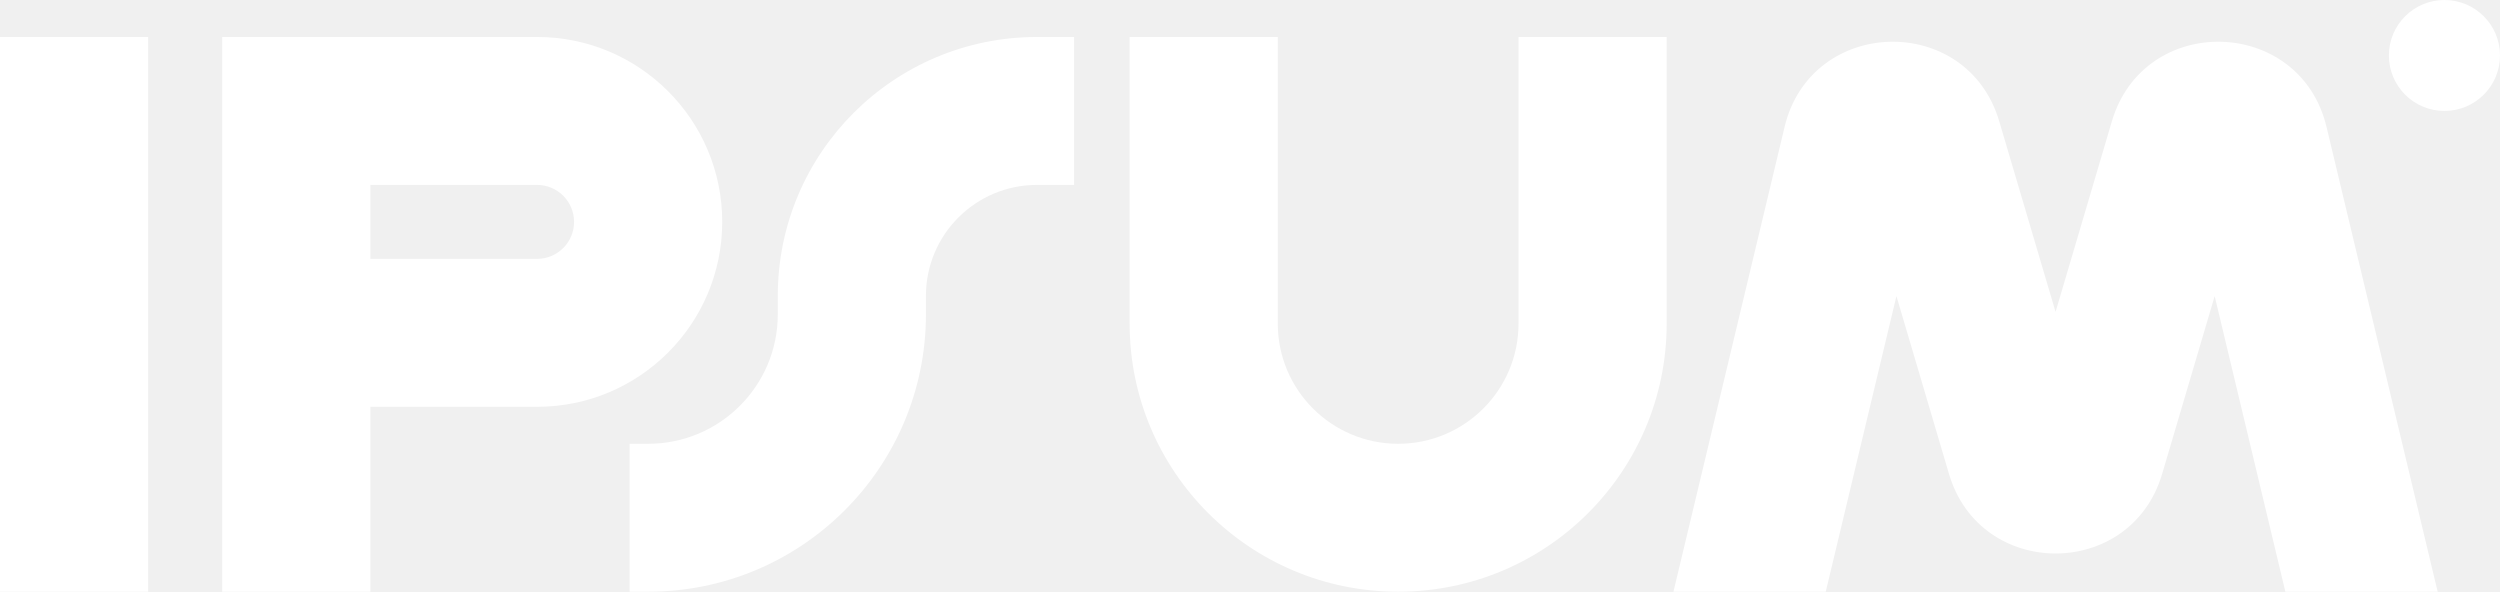
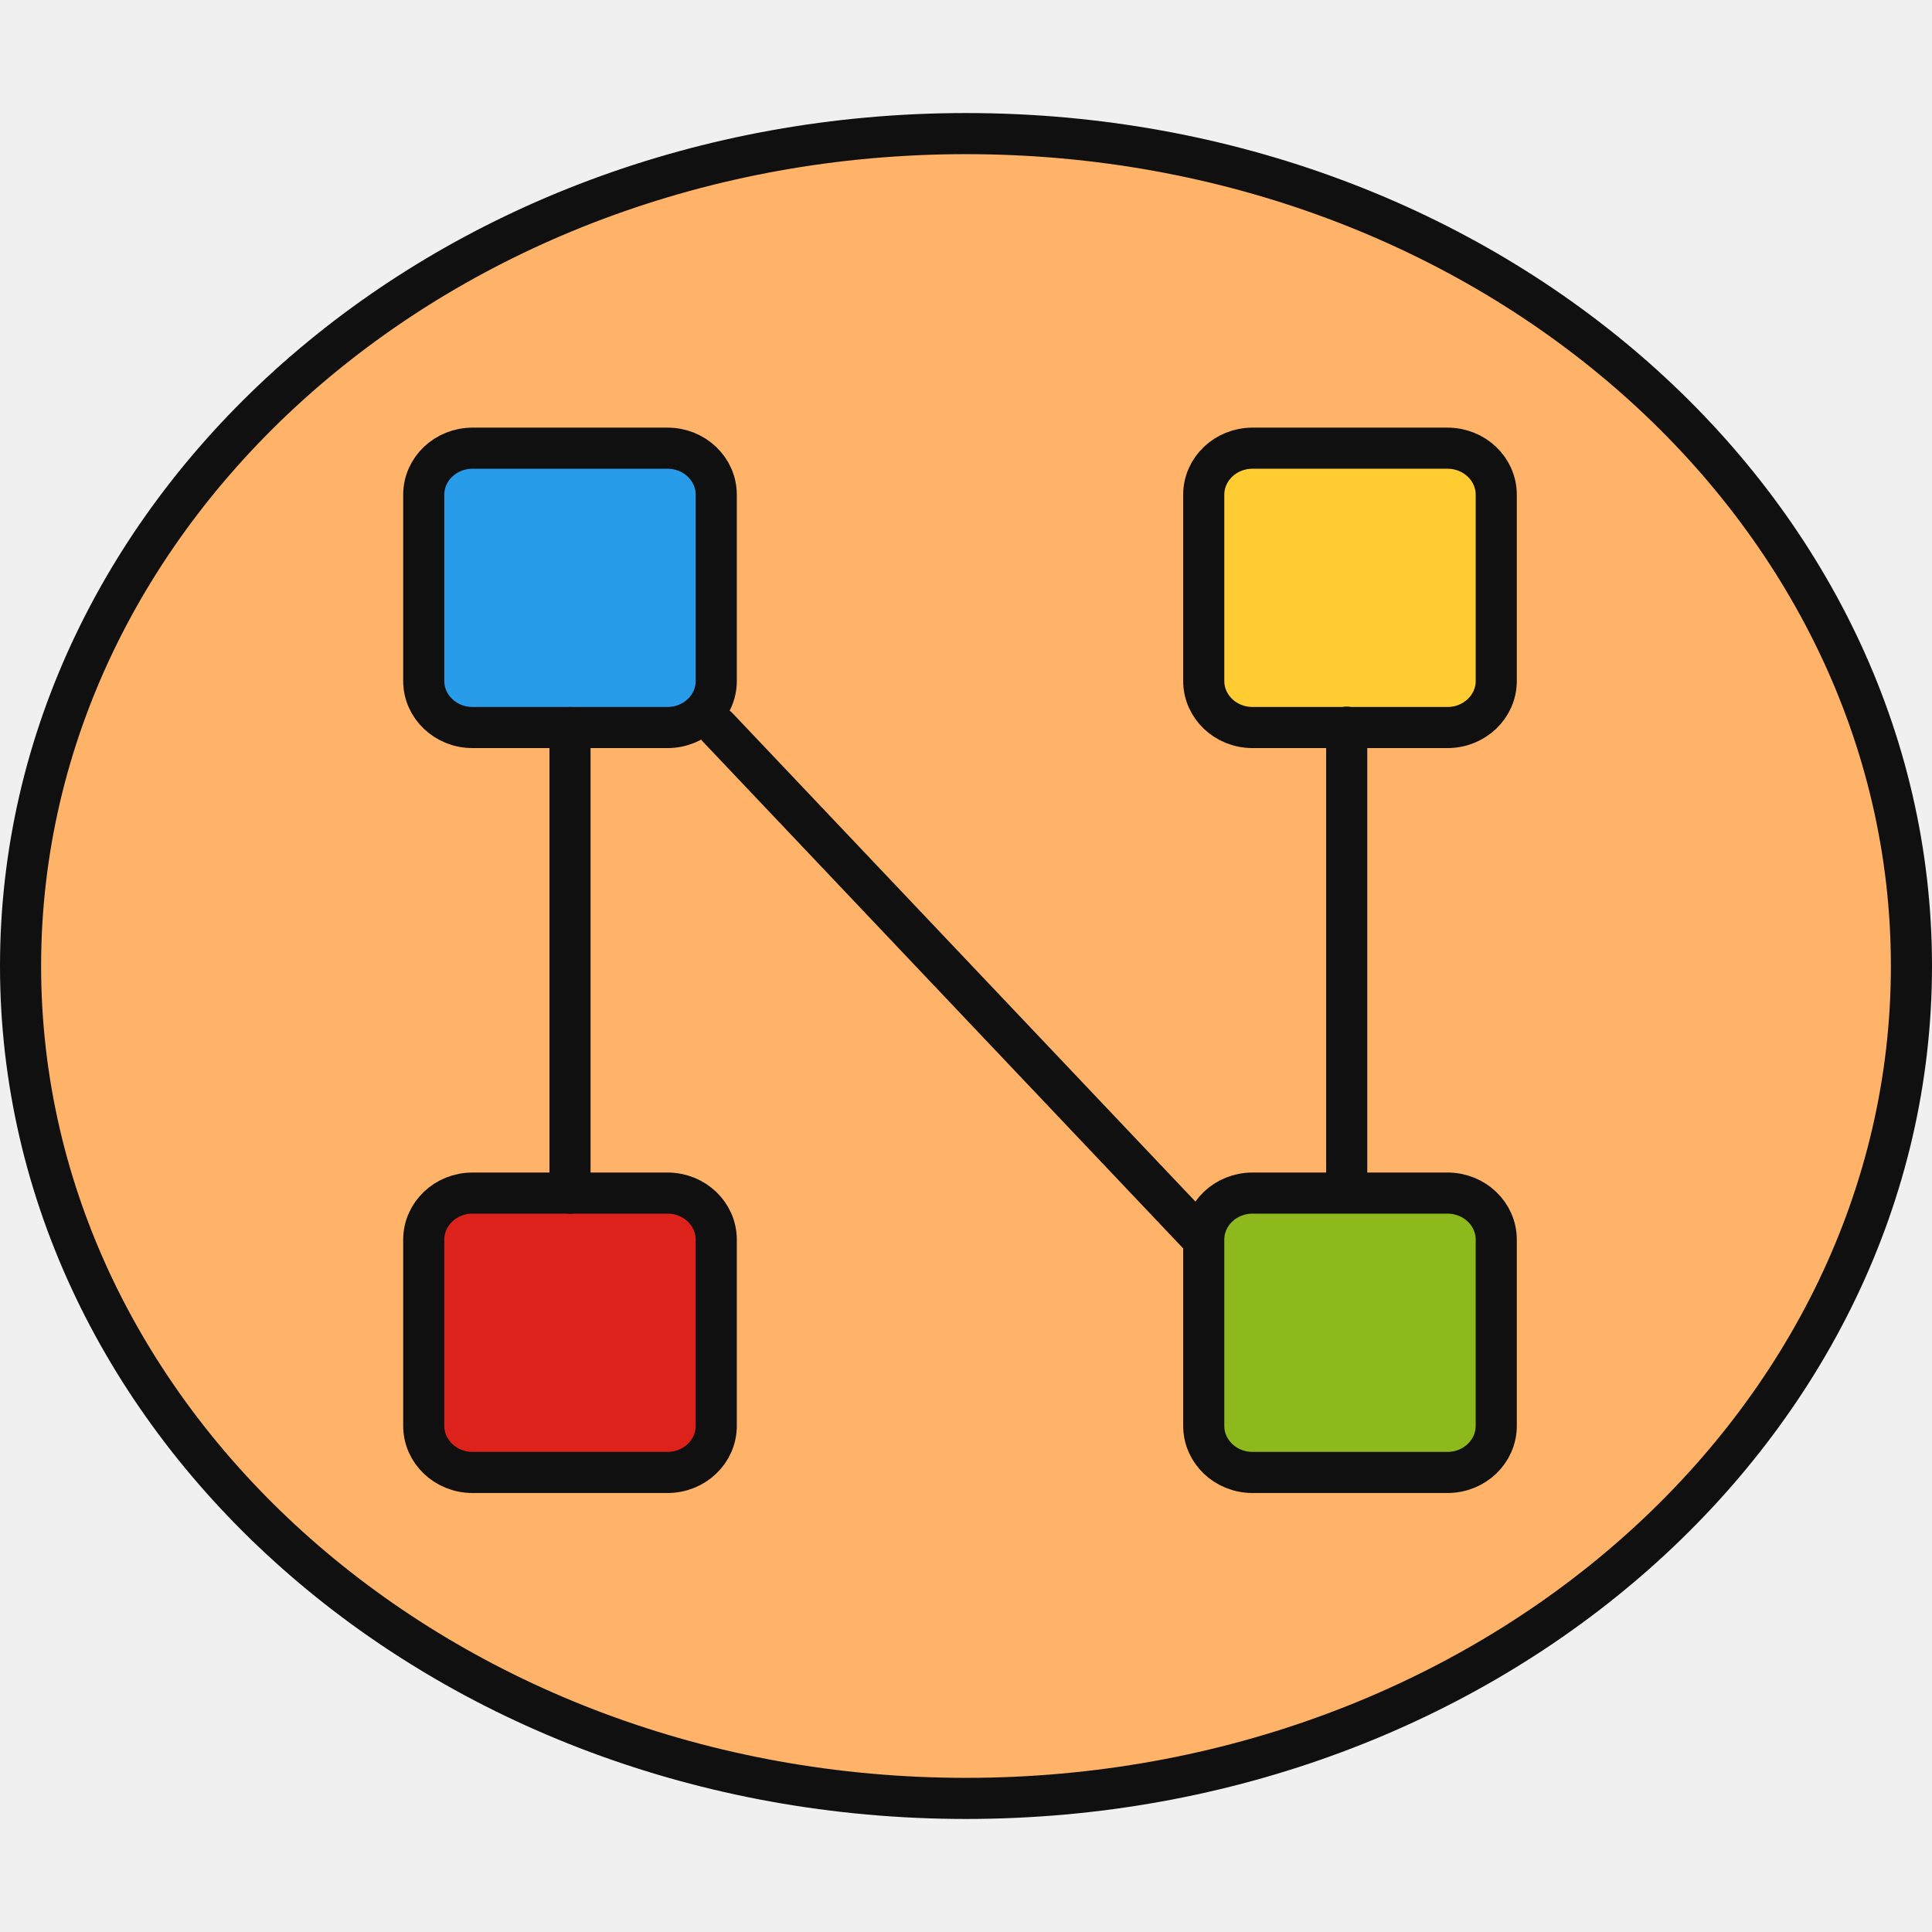
- <svg xmlns="http://www.w3.org/2000/svg" width="169" height="40" viewBox="0 0 169 40" fill="none">
-   <path fill-rule="evenodd" clip-rule="evenodd" d="M10.015 2.5V40H0V2.5H10.015Z" fill="#ffffff" />
-   <path fill-rule="evenodd" clip-rule="evenodd" d="M15.022 2.5H36.304C43.218 2.5 48.822 8.096 48.822 15C48.822 21.904 43.218 27.5 36.304 27.5H25.037V40H15.022V2.5ZM25.037 17.5H36.304C37.687 17.5 38.807 16.381 38.807 15C38.807 13.619 37.687 12.5 36.304 12.5H25.037V17.5Z" fill="#ffffff" />
-   <path fill-rule="evenodd" clip-rule="evenodd" d="M86.378 2.5V21.875C86.378 26.362 90.021 30 94.515 30C99.009 30 102.652 26.362 102.652 21.875V2.5H112.667V21.875C112.667 31.885 104.54 40 94.515 40C84.49 40 76.363 31.885 76.363 21.875V2.5H86.378Z" fill="#ffffff" />
-   <path fill-rule="evenodd" clip-rule="evenodd" d="M52.578 20C52.578 10.335 60.424 2.5 70.104 2.5H72.607V12.5H70.104C65.955 12.5 62.593 15.858 62.593 20V21.25C62.593 31.605 54.185 40 43.815 40H42.563V30H43.815C48.654 30 52.578 26.082 52.578 21.25V20Z" fill="#ffffff" />
-   <path d="M169 3.75C169 5.821 167.319 7.5 165.244 7.5C163.17 7.5 161.489 5.821 161.489 3.75C161.489 1.679 163.17 0 165.244 0C167.319 0 169 1.679 169 3.75Z" fill="#ffffff" />
-   <path d="M123.42 40L128.199 20.018L131.752 32.039C133.87 39.209 144.041 39.209 146.16 32.039L149.712 20.018L154.491 40H164.787L157.273 8.579C155.486 1.107 144.941 0.831 142.763 8.199L138.956 21.083L135.148 8.199C132.971 0.831 122.425 1.107 120.638 8.579L113.124 40H123.42Z" fill="#ffffff" />
+ <svg xmlns="http://www.w3.org/2000/svg" width="64" height="64" viewBox="0 0 94 83" fill="none">
+   <path d="M93 41.5C93 63.754 72.526 82 47 82C21.474 82 1 63.754 1 41.5C1 19.246 21.474 1 47 1C72.526 1 93 19.246 93 41.5Z" fill="#FEB368" stroke="#101010" stroke-width="2" />
+   <g clip-path="url(#clip0_407_480)">
+     <path d="M70.427 16.306H60.939C59.629 16.306 58.567 17.32 58.567 18.571V27.632C58.567 28.883 59.629 29.897 60.939 29.897H70.427C71.737 29.897 72.799 28.883 72.799 27.632V18.571C72.799 17.32 71.737 16.306 70.427 16.306Z" fill="#FFCD32" stroke="#101010" stroke-width="2" stroke-linecap="round" stroke-linejoin="round" />
+     <path d="M32.477 16.306H22.989C21.679 16.306 20.617 17.32 20.617 18.571V27.632C20.617 28.883 21.679 29.897 22.989 29.897H32.477C33.787 29.897 34.849 28.883 34.849 27.632V18.571C34.849 17.32 33.787 16.306 32.477 16.306Z" fill="#289BE9" stroke="#101010" stroke-width="2" stroke-linecap="round" stroke-linejoin="round" />
+     <path d="M70.427 52.549H60.939C59.629 52.549 58.567 53.563 58.567 54.815V63.875C58.567 65.126 59.629 66.141 60.939 66.141H70.427C71.737 66.141 72.799 65.126 72.799 63.875V54.815C72.799 53.563 71.737 52.549 70.427 52.549Z" fill="#8DB91C" stroke="#101010" stroke-width="2" stroke-linecap="round" stroke-linejoin="round" />
+     <path d="M32.477 52.549H22.989C21.679 52.549 20.617 53.563 20.617 54.815V63.875C20.617 65.126 21.679 66.141 22.989 66.141H32.477C33.787 66.141 34.849 65.126 34.849 63.875V54.815C34.849 53.563 33.787 52.549 32.477 52.549Z" fill="#DD221C" stroke="#101010" stroke-width="2" stroke-linecap="round" stroke-linejoin="round" />
+     <path d="M27.733 52.549V29.897" stroke="#101010" stroke-width="2" stroke-linecap="round" stroke-linejoin="round" />
+     <path d="M65.523 52.532V29.88" stroke="#101010" stroke-width="2" stroke-linecap="round" stroke-linejoin="round" />
+     <path d="M58.508 54.78L34.908 29.88" stroke="#101010" stroke-width="2" stroke-linecap="round" stroke-linejoin="round" />
+   </g>
+   <defs>
+     <clipPath id="clip0_407_480">
+       <rect width="75.901" height="72.487" fill="white" transform="translate(8.75781 4.97998)" />
+     </clipPath>
+   </defs>
</svg>
